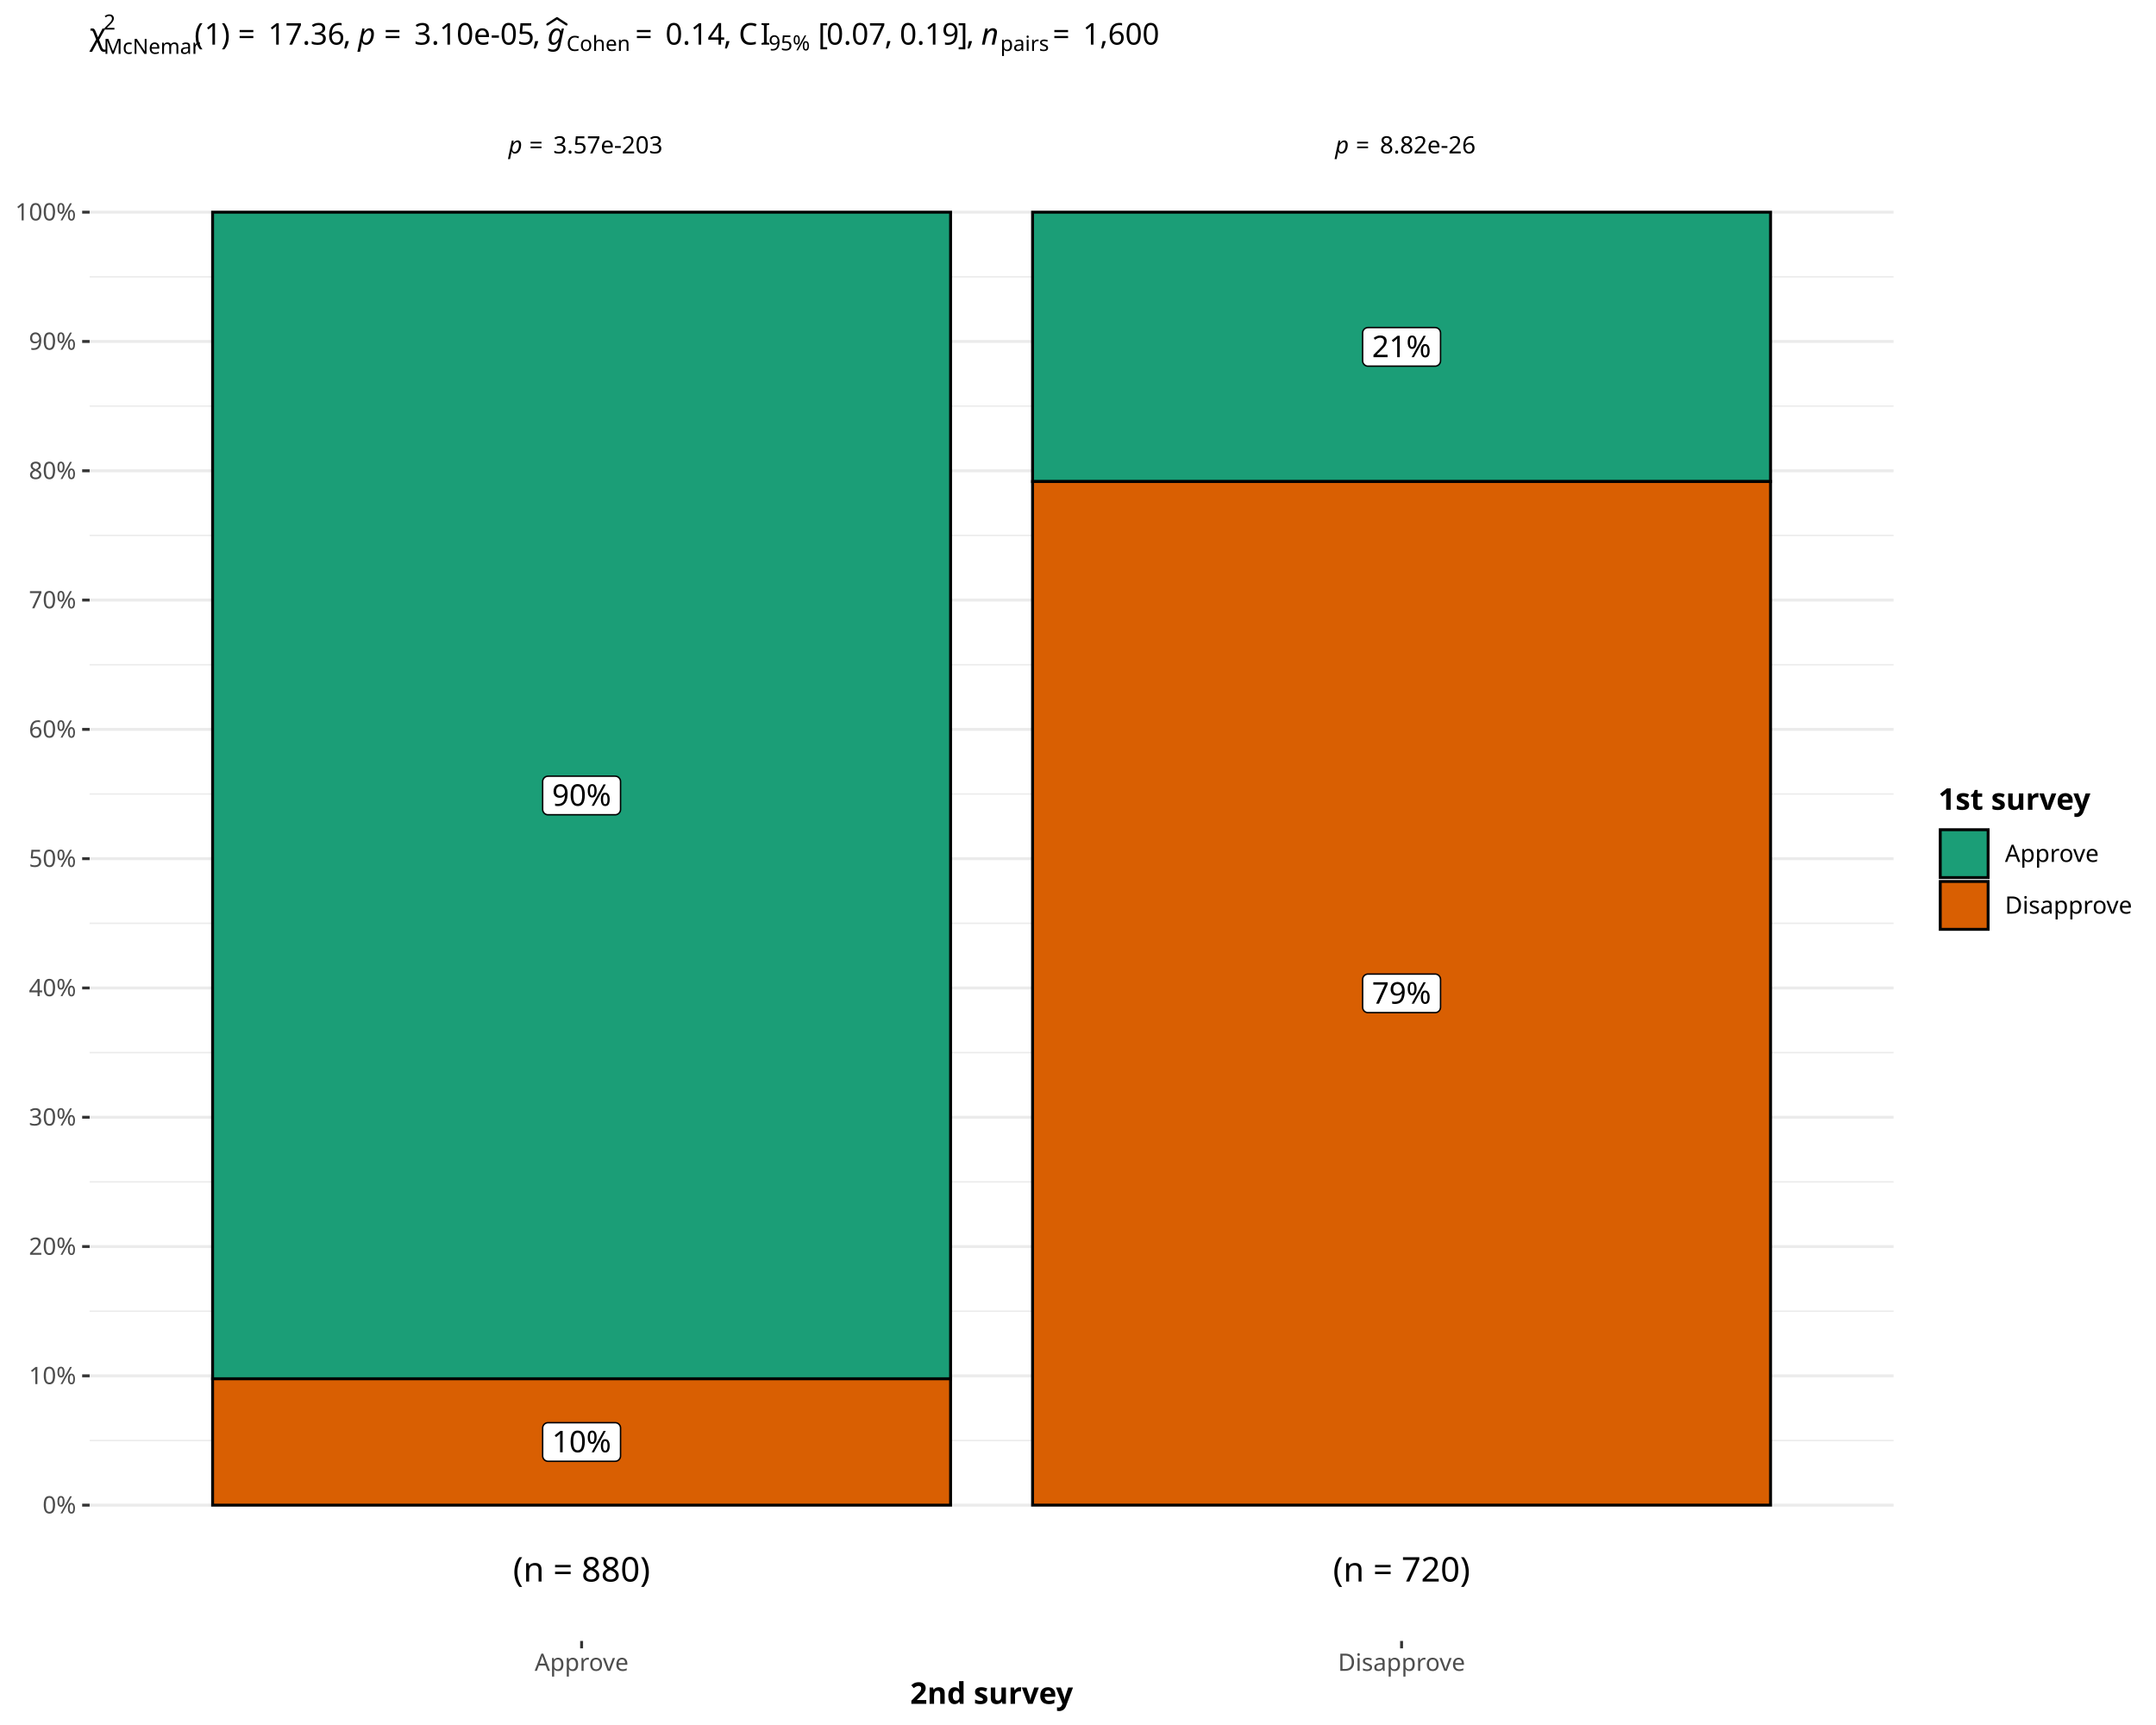
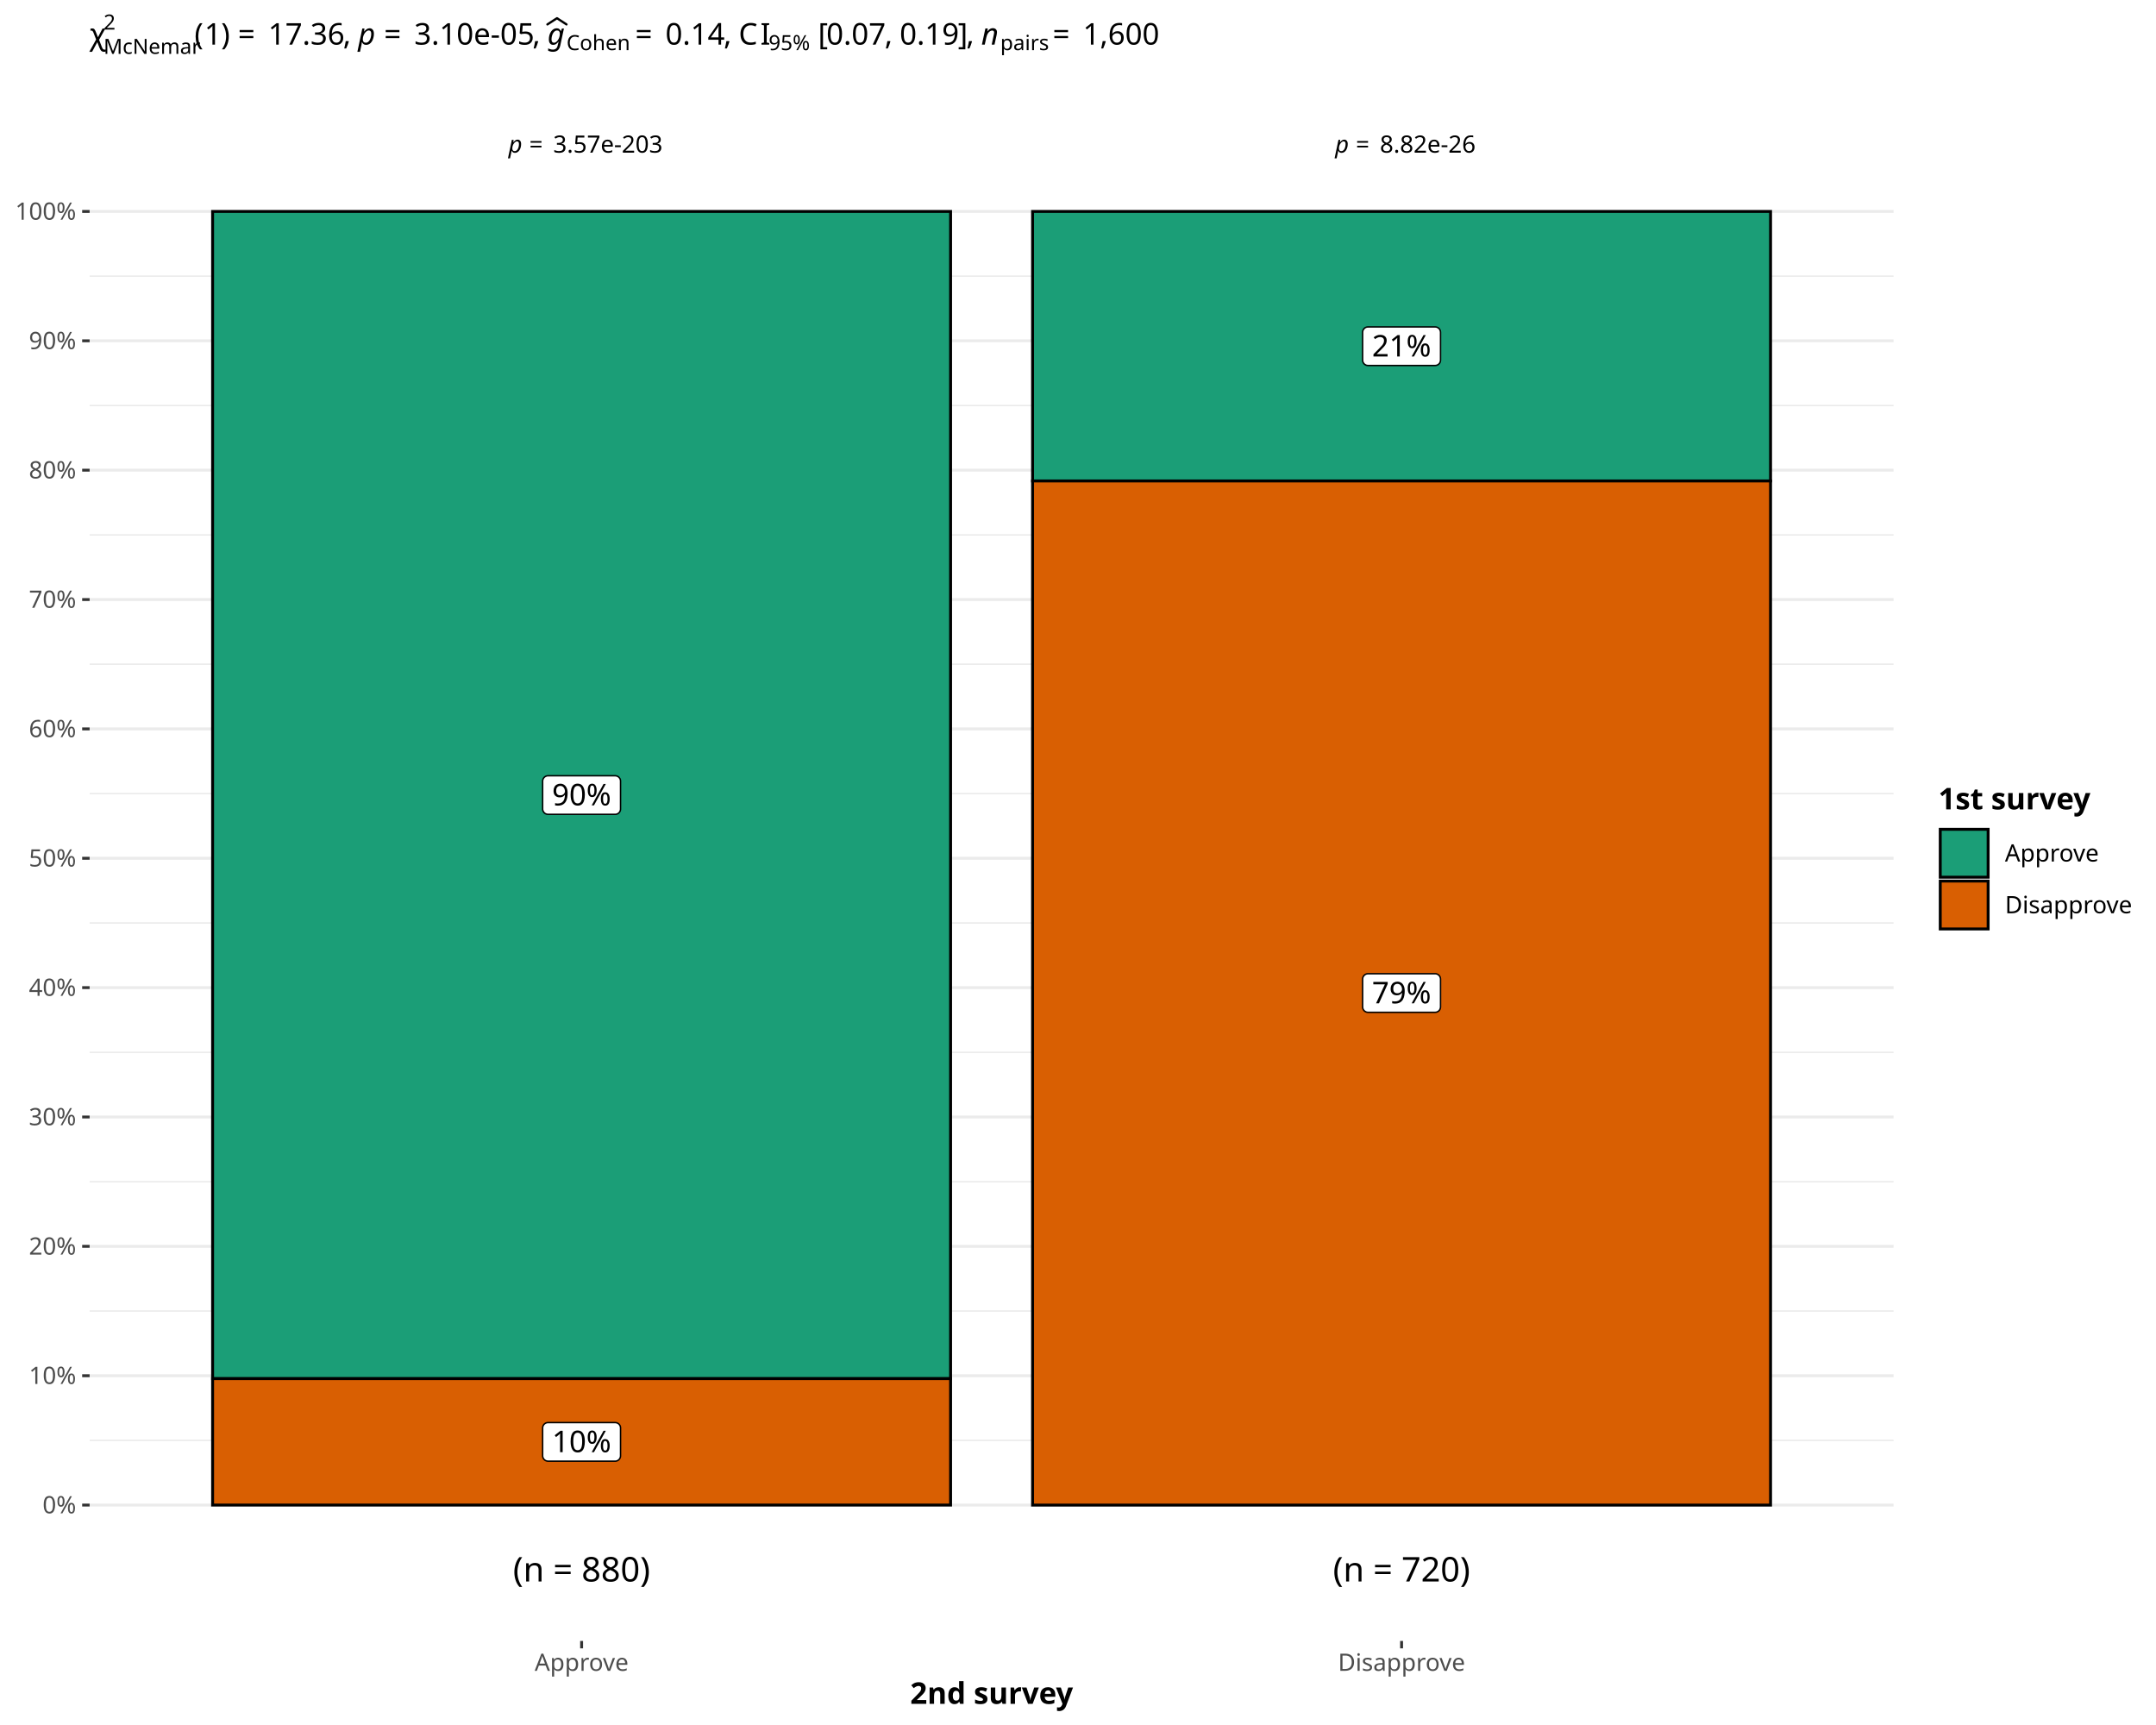
<svg xmlns="http://www.w3.org/2000/svg" class="svglite" data-engine-version="2.0" width="720.00pt" height="576.00pt" viewBox="0 0 720.00 576.00">
  <defs>
    <style type="text/css">
    .svglite line, .svglite polyline, .svglite polygon, .svglite path, .svglite rect, .svglite circle {
      fill: none;
      stroke: #000000;
      stroke-linecap: round;
      stroke-linejoin: round;
      stroke-miterlimit: 10.00;
    }
  </style>
  </defs>
  <rect width="100%" height="100%" style="stroke: none; fill: #FFFFFF;" />
  <defs>
    <clipPath id="cpMC4wMHw3MjAuMDB8MC4wMHw1NzYuMDA=">
      <rect x="0.00" y="0.00" width="720.00" height="576.00" />
    </clipPath>
  </defs>
  <g clip-path="url(#cpMC4wMHw3MjAuMDB8MC4wMHw1NzYuMDA=)">
    <rect x="0.00" y="0.00" width="720.00" height="576.00" style="stroke-width: 0.97; stroke: #FFFFFF; fill: #FFFFFF;" />
  </g>
  <defs>
-     <clipPath id="cpMjkuOTN8NjMyLjM2fDI1LjUyfDU0Ny45Mg==">
-       <rect x="29.93" y="25.52" width="602.43" height="522.40" />
+     <clipPath id="cpMjkuOTN8NjMyLjM2fDI1LjI1fDU0Ny45Mg==">
+       <rect x="29.93" y="25.25" width="602.43" height="522.67" />
    </clipPath>
  </defs>
-   <g clip-path="url(#cpMjkuOTN8NjMyLjM2fDI1LjUyfDU0Ny45Mg==)">
-     <rect x="29.93" y="25.52" width="602.43" height="522.40" style="stroke-width: 0.97; stroke: none; fill: #FFFFFF;" />
-     <polyline points="29.93,481.00 632.36,481.00 " style="stroke-width: 0.48; stroke: #EBEBEB; stroke-linecap: butt;" />
-     <polyline points="29.93,437.83 632.36,437.83 " style="stroke-width: 0.48; stroke: #EBEBEB; stroke-linecap: butt;" />
-     <polyline points="29.93,394.65 632.36,394.65 " style="stroke-width: 0.48; stroke: #EBEBEB; stroke-linecap: butt;" />
-     <polyline points="29.93,351.48 632.36,351.48 " style="stroke-width: 0.48; stroke: #EBEBEB; stroke-linecap: butt;" />
-     <polyline points="29.93,308.31 632.36,308.31 " style="stroke-width: 0.48; stroke: #EBEBEB; stroke-linecap: butt;" />
-     <polyline points="29.93,265.13 632.36,265.13 " style="stroke-width: 0.48; stroke: #EBEBEB; stroke-linecap: butt;" />
-     <polyline points="29.93,221.96 632.36,221.96 " style="stroke-width: 0.48; stroke: #EBEBEB; stroke-linecap: butt;" />
-     <polyline points="29.93,178.78 632.36,178.78 " style="stroke-width: 0.48; stroke: #EBEBEB; stroke-linecap: butt;" />
-     <polyline points="29.93,135.61 632.36,135.61 " style="stroke-width: 0.48; stroke: #EBEBEB; stroke-linecap: butt;" />
-     <polyline points="29.93,92.44 632.36,92.44 " style="stroke-width: 0.48; stroke: #EBEBEB; stroke-linecap: butt;" />
-     <polyline points="29.93,502.59 632.36,502.59 " style="stroke-width: 0.97; stroke: #EBEBEB; stroke-linecap: butt;" />
-     <polyline points="29.93,459.41 632.36,459.41 " style="stroke-width: 0.97; stroke: #EBEBEB; stroke-linecap: butt;" />
-     <polyline points="29.93,416.24 632.36,416.24 " style="stroke-width: 0.97; stroke: #EBEBEB; stroke-linecap: butt;" />
-     <polyline points="29.93,373.07 632.36,373.07 " style="stroke-width: 0.97; stroke: #EBEBEB; stroke-linecap: butt;" />
-     <polyline points="29.93,329.89 632.36,329.89 " style="stroke-width: 0.97; stroke: #EBEBEB; stroke-linecap: butt;" />
-     <polyline points="29.93,286.72 632.36,286.72 " style="stroke-width: 0.97; stroke: #EBEBEB; stroke-linecap: butt;" />
-     <polyline points="29.93,243.54 632.36,243.54 " style="stroke-width: 0.97; stroke: #EBEBEB; stroke-linecap: butt;" />
-     <polyline points="29.93,200.37 632.36,200.37 " style="stroke-width: 0.97; stroke: #EBEBEB; stroke-linecap: butt;" />
-     <polyline points="29.93,157.20 632.36,157.20 " style="stroke-width: 0.97; stroke: #EBEBEB; stroke-linecap: butt;" />
-     <polyline points="29.93,114.02 632.36,114.02 " style="stroke-width: 0.97; stroke: #EBEBEB; stroke-linecap: butt;" />
-     <polyline points="29.93,70.85 632.36,70.85 " style="stroke-width: 0.97; stroke: #EBEBEB; stroke-linecap: butt;" />
-     <rect x="71.00" y="70.85" width="246.45" height="389.55" style="stroke-width: 0.97; stroke-linecap: butt; stroke-linejoin: miter; fill: #1B9E77;" />
-     <rect x="71.00" y="460.40" width="246.45" height="42.19" style="stroke-width: 0.97; stroke-linecap: butt; stroke-linejoin: miter; fill: #D95F02;" />
-     <rect x="344.83" y="70.85" width="246.45" height="89.95" style="stroke-width: 0.97; stroke-linecap: butt; stroke-linejoin: miter; fill: #1B9E77;" />
-     <rect x="344.83" y="160.79" width="246.45" height="341.79" style="stroke-width: 0.97; stroke-linecap: butt; stroke-linejoin: miter; fill: #D95F02;" />
-     <polygon points="183.02,272.06 205.43,272.06 205.36,272.06 205.65,272.05 205.94,271.99 206.21,271.89 206.46,271.74 206.68,271.56 206.87,271.34 207.03,271.10 207.14,270.83 207.21,270.55 207.23,270.26 207.23,270.26 207.23,260.98 207.23,260.98 207.21,260.69 207.14,260.41 207.03,260.14 206.87,259.90 206.68,259.68 206.46,259.50 206.21,259.35 205.94,259.25 205.65,259.19 205.43,259.18 183.02,259.18 183.24,259.19 182.95,259.18 182.66,259.22 182.38,259.30 182.12,259.42 181.88,259.59 181.67,259.79 181.50,260.02 181.36,260.28 181.27,260.55 181.22,260.84 181.22,260.98 181.22,270.26 181.22,270.12 181.22,270.41 181.27,270.69 181.36,270.97 181.50,271.22 181.67,271.46 181.88,271.66 182.12,271.82 182.38,271.95 182.66,272.03 182.95,272.06 " style="stroke-width: 0.48; fill: #FFFFFF;" />
-     <text x="194.23" y="269.06" text-anchor="middle" style="font-size: 10.00px; font-family: sans;" textLength="20.02px" lengthAdjust="spacingAndGlyphs">90%</text>
-     <polygon points="183.02,487.93 205.43,487.93 205.36,487.93 205.65,487.92 205.94,487.86 206.21,487.76 206.46,487.61 206.68,487.43 206.87,487.21 207.03,486.97 207.14,486.70 207.21,486.42 207.23,486.13 207.23,486.13 207.23,476.85 207.23,476.85 207.21,476.56 207.14,476.28 207.03,476.01 206.87,475.77 206.68,475.55 206.46,475.37 206.21,475.22 205.94,475.12 205.65,475.06 205.43,475.05 183.02,475.05 183.24,475.06 182.95,475.05 182.66,475.09 182.38,475.17 182.12,475.29 181.88,475.46 181.67,475.66 181.50,475.89 181.36,476.14 181.27,476.42 181.22,476.71 181.22,476.85 181.22,486.13 181.22,485.99 181.22,486.28 181.27,486.56 181.36,486.84 181.50,487.09 181.67,487.33 181.88,487.53 182.12,487.69 182.38,487.82 182.66,487.90 182.95,487.93 " style="stroke-width: 0.48; fill: #FFFFFF;" />
-     <text x="194.23" y="484.93" text-anchor="middle" style="font-size: 10.00px; font-family: sans;" textLength="20.02px" lengthAdjust="spacingAndGlyphs">10%</text>
-     <polygon points="456.85,122.26 479.27,122.26 479.19,122.26 479.48,122.25 479.77,122.19 480.04,122.09 480.29,121.94 480.51,121.76 480.71,121.54 480.86,121.30 480.97,121.03 481.04,120.75 481.07,120.46 481.07,120.46 481.07,111.18 481.07,111.18 481.04,110.89 480.97,110.61 480.86,110.34 480.71,110.10 480.51,109.88 480.29,109.70 480.04,109.55 479.77,109.45 479.48,109.39 479.27,109.38 456.85,109.38 457.07,109.39 456.78,109.38 456.49,109.42 456.21,109.50 455.95,109.62 455.71,109.79 455.50,109.99 455.33,110.22 455.19,110.47 455.10,110.75 455.06,111.04 455.05,111.18 455.05,120.46 455.06,120.32 455.06,120.61 455.10,120.89 455.19,121.17 455.33,121.42 455.50,121.66 455.71,121.86 455.95,122.02 456.21,122.15 456.49,122.23 456.78,122.26 " style="stroke-width: 0.48; fill: #FFFFFF;" />
-     <text x="468.06" y="119.26" text-anchor="middle" style="font-size: 10.00px; font-family: sans;" textLength="20.02px" lengthAdjust="spacingAndGlyphs">21%</text>
-     <polygon points="456.85,338.13 479.27,338.13 479.19,338.13 479.48,338.12 479.77,338.06 480.04,337.96 480.29,337.81 480.51,337.63 480.71,337.41 480.86,337.17 480.97,336.90 481.04,336.62 481.07,336.33 481.07,336.33 481.07,327.05 481.07,327.05 481.04,326.76 480.97,326.48 480.86,326.21 480.71,325.97 480.51,325.75 480.29,325.57 480.04,325.42 479.77,325.32 479.48,325.26 479.27,325.25 456.85,325.25 457.07,325.26 456.78,325.25 456.49,325.29 456.21,325.37 455.95,325.49 455.71,325.66 455.50,325.86 455.33,326.09 455.19,326.34 455.10,326.62 455.06,326.91 455.05,327.05 455.05,336.33 455.06,336.19 455.06,336.48 455.10,336.76 455.19,337.04 455.33,337.29 455.50,337.53 455.71,337.73 455.95,337.89 456.21,338.01 456.49,338.10 456.78,338.13 " style="stroke-width: 0.48; fill: #FFFFFF;" />
-     <text x="468.06" y="335.13" text-anchor="middle" style="font-size: 10.00px; font-family: sans;" textLength="20.02px" lengthAdjust="spacingAndGlyphs">79%</text>
-     <text x="443.86" y="51.22" style="font-size: 7.97px; font-family: sans;" textLength="1.99px" lengthAdjust="spacingAndGlyphs"> </text>
-     <text x="445.86" y="51.22" style="font-size: 7.97px; font-style: italic; font-family: sans;" textLength="4.43px" lengthAdjust="spacingAndGlyphs">p</text>
-     <text x="452.77" y="51.22" style="font-size: 7.97px; font-family: sans;" textLength="6.19px" lengthAdjust="spacingAndGlyphs">=</text>
-     <text x="460.80" y="51.22" style="font-size: 7.97px; font-family: sans;" textLength="31.45px" lengthAdjust="spacingAndGlyphs">8.82e-26</text>
-     <text x="167.81" y="51.22" style="font-size: 7.97px; font-family: sans;" textLength="1.99px" lengthAdjust="spacingAndGlyphs"> </text>
-     <text x="169.81" y="51.22" style="font-size: 7.97px; font-style: italic; font-family: sans;" textLength="4.43px" lengthAdjust="spacingAndGlyphs">p</text>
-     <text x="176.73" y="51.22" style="font-size: 7.97px; font-family: sans;" textLength="6.19px" lengthAdjust="spacingAndGlyphs">=</text>
-     <text x="184.75" y="51.22" style="font-size: 7.97px; font-family: sans;" textLength="35.88px" lengthAdjust="spacingAndGlyphs">3.57e-203</text>
-     <text x="468.06" y="528.09" text-anchor="middle" style="font-size: 11.38px; font-family: sans;" textLength="45.87px" lengthAdjust="spacingAndGlyphs">(n = 720)</text>
-     <text x="194.23" y="528.09" text-anchor="middle" style="font-size: 11.38px; font-family: sans;" textLength="45.87px" lengthAdjust="spacingAndGlyphs">(n = 880)</text>
+   <g clip-path="url(#cpMjkuOTN8NjMyLjM2fDI1LjI1fDU0Ny45Mg==)">
+     <rect x="29.93" y="25.25" width="602.43" height="522.67" style="stroke-width: 0.97; stroke: none; fill: #FFFFFF;" />
+     <polyline points="29.93,480.97 632.36,480.97 " style="stroke-width: 0.48; stroke: #EBEBEB; stroke-linecap: butt;" />
+     <polyline points="29.93,437.77 632.36,437.77 " style="stroke-width: 0.48; stroke: #EBEBEB; stroke-linecap: butt;" />
+     <polyline points="29.93,394.58 632.36,394.58 " style="stroke-width: 0.48; stroke: #EBEBEB; stroke-linecap: butt;" />
+     <polyline points="29.93,351.38 632.36,351.38 " style="stroke-width: 0.48; stroke: #EBEBEB; stroke-linecap: butt;" />
+     <polyline points="29.93,308.18 632.36,308.18 " style="stroke-width: 0.48; stroke: #EBEBEB; stroke-linecap: butt;" />
+     <polyline points="29.93,264.99 632.36,264.99 " style="stroke-width: 0.48; stroke: #EBEBEB; stroke-linecap: butt;" />
+     <polyline points="29.93,221.79 632.36,221.79 " style="stroke-width: 0.48; stroke: #EBEBEB; stroke-linecap: butt;" />
+     <polyline points="29.93,178.60 632.36,178.60 " style="stroke-width: 0.48; stroke: #EBEBEB; stroke-linecap: butt;" />
+     <polyline points="29.93,135.40 632.36,135.40 " style="stroke-width: 0.48; stroke: #EBEBEB; stroke-linecap: butt;" />
+     <polyline points="29.93,92.21 632.36,92.21 " style="stroke-width: 0.48; stroke: #EBEBEB; stroke-linecap: butt;" />
+     <polyline points="29.93,502.56 632.36,502.56 " style="stroke-width: 0.97; stroke: #EBEBEB; stroke-linecap: butt;" />
+     <polyline points="29.93,459.37 632.36,459.37 " style="stroke-width: 0.97; stroke: #EBEBEB; stroke-linecap: butt;" />
+     <polyline points="29.93,416.17 632.36,416.17 " style="stroke-width: 0.97; stroke: #EBEBEB; stroke-linecap: butt;" />
+     <polyline points="29.93,372.98 632.36,372.98 " style="stroke-width: 0.97; stroke: #EBEBEB; stroke-linecap: butt;" />
+     <polyline points="29.93,329.78 632.36,329.78 " style="stroke-width: 0.97; stroke: #EBEBEB; stroke-linecap: butt;" />
+     <polyline points="29.93,286.59 632.36,286.59 " style="stroke-width: 0.97; stroke: #EBEBEB; stroke-linecap: butt;" />
+     <polyline points="29.93,243.39 632.36,243.39 " style="stroke-width: 0.97; stroke: #EBEBEB; stroke-linecap: butt;" />
+     <polyline points="29.93,200.20 632.36,200.20 " style="stroke-width: 0.97; stroke: #EBEBEB; stroke-linecap: butt;" />
+     <polyline points="29.93,157.00 632.36,157.00 " style="stroke-width: 0.97; stroke: #EBEBEB; stroke-linecap: butt;" />
+     <polyline points="29.93,113.80 632.36,113.80 " style="stroke-width: 0.97; stroke: #EBEBEB; stroke-linecap: butt;" />
+     <polyline points="29.93,70.61 632.36,70.61 " style="stroke-width: 0.97; stroke: #EBEBEB; stroke-linecap: butt;" />
+     <rect x="71.00" y="70.61" width="246.45" height="389.74" style="stroke-width: 0.97; stroke-linecap: butt; stroke-linejoin: miter; fill: #1B9E77;" />
+     <rect x="71.00" y="460.35" width="246.45" height="42.21" style="stroke-width: 0.97; stroke-linecap: butt; stroke-linejoin: miter; fill: #D95F02;" />
+     <rect x="344.83" y="70.61" width="246.45" height="89.99" style="stroke-width: 0.97; stroke-linecap: butt; stroke-linejoin: miter; fill: #1B9E77;" />
+     <rect x="344.83" y="160.60" width="246.45" height="341.97" style="stroke-width: 0.97; stroke-linecap: butt; stroke-linejoin: miter; fill: #D95F02;" />
+     <polygon points="183.02,271.92 205.43,271.92 205.36,271.92 205.65,271.91 205.94,271.85 206.21,271.75 206.46,271.60 206.68,271.42 206.87,271.20 207.03,270.96 207.14,270.69 207.21,270.41 207.23,270.12 207.23,270.12 207.23,260.84 207.23,260.84 207.21,260.55 207.14,260.27 207.03,260.00 206.87,259.76 206.68,259.54 206.46,259.36 206.21,259.21 205.94,259.11 205.65,259.05 205.43,259.04 183.02,259.04 183.24,259.05 182.95,259.04 182.66,259.07 182.38,259.16 182.12,259.28 181.88,259.44 181.67,259.64 181.50,259.88 181.36,260.13 181.27,260.41 181.22,260.69 181.22,260.84 181.22,270.12 181.22,269.98 181.22,270.27 181.27,270.55 181.36,270.83 181.50,271.08 181.67,271.31 181.88,271.51 182.12,271.68 182.38,271.80 182.66,271.88 182.95,271.92 " style="stroke-width: 0.48; fill: #FFFFFF;" />
+     <text x="194.23" y="268.92" text-anchor="middle" style="font-size: 10.00px; font-family: sans;" textLength="20.02px" lengthAdjust="spacingAndGlyphs">90%</text>
+     <polygon points="183.02,487.90 205.43,487.90 205.36,487.90 205.65,487.89 205.94,487.83 206.21,487.73 206.46,487.58 206.68,487.40 206.87,487.18 207.03,486.94 207.14,486.67 207.21,486.39 207.23,486.10 207.23,486.10 207.23,476.82 207.23,476.82 207.21,476.53 207.14,476.25 207.03,475.98 206.87,475.74 206.68,475.52 206.46,475.34 206.21,475.19 205.94,475.09 205.65,475.03 205.43,475.02 183.02,475.02 183.24,475.03 182.95,475.02 182.66,475.05 182.38,475.13 182.12,475.26 181.88,475.42 181.67,475.62 181.50,475.85 181.36,476.11 181.27,476.39 181.22,476.67 181.22,476.82 181.22,486.10 181.22,485.95 181.22,486.24 181.27,486.53 181.36,486.80 181.50,487.06 181.67,487.29 181.88,487.49 182.12,487.66 182.38,487.78 182.66,487.86 182.95,487.90 " style="stroke-width: 0.48; fill: #FFFFFF;" />
+     <text x="194.23" y="484.90" text-anchor="middle" style="font-size: 10.00px; font-family: sans;" textLength="20.02px" lengthAdjust="spacingAndGlyphs">10%</text>
+     <polygon points="456.85,122.04 479.27,122.04 479.19,122.04 479.48,122.03 479.77,121.97 480.04,121.87 480.29,121.73 480.51,121.54 480.71,121.33 480.86,121.08 480.97,120.81 481.04,120.53 481.07,120.24 481.07,120.24 481.07,110.96 481.07,110.96 481.04,110.67 480.97,110.39 480.86,110.13 480.71,109.88 480.51,109.66 480.29,109.48 480.04,109.34 479.77,109.23 479.48,109.18 479.27,109.16 456.85,109.16 457.07,109.18 456.78,109.16 456.49,109.20 456.21,109.28 455.95,109.40 455.71,109.57 455.50,109.77 455.33,110.00 455.19,110.26 455.10,110.53 455.06,110.82 455.05,110.96 455.05,120.24 455.06,120.10 455.06,120.39 455.10,120.68 455.19,120.95 455.33,121.21 455.50,121.44 455.71,121.64 455.95,121.80 456.21,121.93 456.49,122.01 456.78,122.04 " style="stroke-width: 0.48; fill: #FFFFFF;" />
+     <text x="468.06" y="119.04" text-anchor="middle" style="font-size: 10.00px; font-family: sans;" textLength="20.02px" lengthAdjust="spacingAndGlyphs">21%</text>
+     <polygon points="456.85,338.02 479.27,338.02 479.19,338.02 479.48,338.01 479.77,337.95 480.04,337.85 480.29,337.70 480.51,337.52 480.71,337.30 480.86,337.06 480.97,336.79 481.04,336.51 481.07,336.22 481.07,336.22 481.07,326.94 481.07,326.94 481.04,326.65 480.97,326.37 480.86,326.10 480.71,325.86 480.51,325.64 480.29,325.46 480.04,325.31 479.77,325.21 479.48,325.15 479.27,325.14 456.85,325.14 457.07,325.15 456.78,325.14 456.49,325.18 456.21,325.26 455.95,325.38 455.71,325.55 455.50,325.75 455.33,325.98 455.19,326.24 455.10,326.51 455.06,326.80 455.05,326.94 455.05,336.22 455.06,336.08 455.06,336.37 455.10,336.65 455.19,336.93 455.33,337.18 455.50,337.42 455.71,337.62 455.95,337.78 456.21,337.91 456.49,337.99 456.78,338.02 " style="stroke-width: 0.48; fill: #FFFFFF;" />
+     <text x="468.06" y="335.02" text-anchor="middle" style="font-size: 10.00px; font-family: sans;" textLength="20.02px" lengthAdjust="spacingAndGlyphs">79%</text>
+     <text x="443.86" y="50.97" style="font-size: 7.97px; font-family: sans;" textLength="1.99px" lengthAdjust="spacingAndGlyphs"> </text>
+     <text x="445.86" y="50.97" style="font-size: 7.97px; font-style: italic; font-family: sans;" textLength="4.43px" lengthAdjust="spacingAndGlyphs">p</text>
+     <text x="452.77" y="50.97" style="font-size: 7.97px; font-family: sans;" textLength="6.19px" lengthAdjust="spacingAndGlyphs">=</text>
+     <text x="460.80" y="50.97" style="font-size: 7.97px; font-family: sans;" textLength="31.45px" lengthAdjust="spacingAndGlyphs">8.82e-26</text>
+     <text x="167.81" y="50.97" style="font-size: 7.97px; font-family: sans;" textLength="1.99px" lengthAdjust="spacingAndGlyphs"> </text>
+     <text x="169.81" y="50.97" style="font-size: 7.97px; font-style: italic; font-family: sans;" textLength="4.43px" lengthAdjust="spacingAndGlyphs">p</text>
+     <text x="176.73" y="50.97" style="font-size: 7.97px; font-family: sans;" textLength="6.19px" lengthAdjust="spacingAndGlyphs">=</text>
+     <text x="184.75" y="50.97" style="font-size: 7.97px; font-family: sans;" textLength="35.88px" lengthAdjust="spacingAndGlyphs">3.57e-203</text>
+     <text x="468.06" y="528.08" text-anchor="middle" style="font-size: 11.38px; font-family: sans;" textLength="45.87px" lengthAdjust="spacingAndGlyphs">(n = 720)</text>
+     <text x="194.23" y="528.08" text-anchor="middle" style="font-size: 11.38px; font-family: sans;" textLength="45.87px" lengthAdjust="spacingAndGlyphs">(n = 880)</text>
  </g>
  <g clip-path="url(#cpMC4wMHw3MjAuMDB8MC4wMHw1NzYuMDA=)">
-     <text x="25.44" y="505.34" text-anchor="end" style="font-size: 8.00px; fill: #4D4D4D; font-family: sans;" textLength="11.56px" lengthAdjust="spacingAndGlyphs">0%</text>
-     <text x="25.44" y="462.17" text-anchor="end" style="font-size: 8.00px; fill: #4D4D4D; font-family: sans;" textLength="16.01px" lengthAdjust="spacingAndGlyphs">10%</text>
-     <text x="25.44" y="418.99" text-anchor="end" style="font-size: 8.00px; fill: #4D4D4D; font-family: sans;" textLength="16.01px" lengthAdjust="spacingAndGlyphs">20%</text>
-     <text x="25.44" y="375.82" text-anchor="end" style="font-size: 8.00px; fill: #4D4D4D; font-family: sans;" textLength="16.01px" lengthAdjust="spacingAndGlyphs">30%</text>
-     <text x="25.44" y="332.64" text-anchor="end" style="font-size: 8.00px; fill: #4D4D4D; font-family: sans;" textLength="16.01px" lengthAdjust="spacingAndGlyphs">40%</text>
-     <text x="25.44" y="289.47" text-anchor="end" style="font-size: 8.00px; fill: #4D4D4D; font-family: sans;" textLength="16.01px" lengthAdjust="spacingAndGlyphs">50%</text>
-     <text x="25.44" y="246.30" text-anchor="end" style="font-size: 8.00px; fill: #4D4D4D; font-family: sans;" textLength="16.01px" lengthAdjust="spacingAndGlyphs">60%</text>
-     <text x="25.44" y="203.12" text-anchor="end" style="font-size: 8.00px; fill: #4D4D4D; font-family: sans;" textLength="16.01px" lengthAdjust="spacingAndGlyphs">70%</text>
-     <text x="25.44" y="159.95" text-anchor="end" style="font-size: 8.00px; fill: #4D4D4D; font-family: sans;" textLength="16.01px" lengthAdjust="spacingAndGlyphs">80%</text>
-     <text x="25.44" y="116.78" text-anchor="end" style="font-size: 8.00px; fill: #4D4D4D; font-family: sans;" textLength="16.01px" lengthAdjust="spacingAndGlyphs">90%</text>
-     <text x="25.44" y="73.60" text-anchor="end" style="font-size: 8.00px; fill: #4D4D4D; font-family: sans;" textLength="20.46px" lengthAdjust="spacingAndGlyphs">100%</text>
-     <polyline points="27.44,502.59 29.93,502.59 " style="stroke-width: 0.97; stroke: #333333; stroke-linecap: butt;" />
-     <polyline points="27.44,459.41 29.93,459.41 " style="stroke-width: 0.97; stroke: #333333; stroke-linecap: butt;" />
-     <polyline points="27.44,416.24 29.93,416.24 " style="stroke-width: 0.97; stroke: #333333; stroke-linecap: butt;" />
-     <polyline points="27.44,373.07 29.93,373.07 " style="stroke-width: 0.97; stroke: #333333; stroke-linecap: butt;" />
-     <polyline points="27.44,329.89 29.93,329.89 " style="stroke-width: 0.97; stroke: #333333; stroke-linecap: butt;" />
-     <polyline points="27.44,286.72 29.93,286.72 " style="stroke-width: 0.97; stroke: #333333; stroke-linecap: butt;" />
-     <polyline points="27.44,243.54 29.93,243.54 " style="stroke-width: 0.97; stroke: #333333; stroke-linecap: butt;" />
-     <polyline points="27.44,200.37 29.93,200.37 " style="stroke-width: 0.97; stroke: #333333; stroke-linecap: butt;" />
-     <polyline points="27.44,157.20 29.93,157.20 " style="stroke-width: 0.97; stroke: #333333; stroke-linecap: butt;" />
-     <polyline points="27.44,114.02 29.93,114.02 " style="stroke-width: 0.97; stroke: #333333; stroke-linecap: butt;" />
-     <polyline points="27.44,70.85 29.93,70.85 " style="stroke-width: 0.97; stroke: #333333; stroke-linecap: butt;" />
+     <text x="25.44" y="505.32" text-anchor="end" style="font-size: 8.00px; fill: #4D4D4D; font-family: sans;" textLength="11.56px" lengthAdjust="spacingAndGlyphs">0%</text>
+     <text x="25.44" y="462.12" text-anchor="end" style="font-size: 8.00px; fill: #4D4D4D; font-family: sans;" textLength="16.01px" lengthAdjust="spacingAndGlyphs">10%</text>
+     <text x="25.44" y="418.93" text-anchor="end" style="font-size: 8.00px; fill: #4D4D4D; font-family: sans;" textLength="16.01px" lengthAdjust="spacingAndGlyphs">20%</text>
+     <text x="25.44" y="375.73" text-anchor="end" style="font-size: 8.00px; fill: #4D4D4D; font-family: sans;" textLength="16.01px" lengthAdjust="spacingAndGlyphs">30%</text>
+     <text x="25.44" y="332.53" text-anchor="end" style="font-size: 8.00px; fill: #4D4D4D; font-family: sans;" textLength="16.01px" lengthAdjust="spacingAndGlyphs">40%</text>
+     <text x="25.44" y="289.34" text-anchor="end" style="font-size: 8.00px; fill: #4D4D4D; font-family: sans;" textLength="16.01px" lengthAdjust="spacingAndGlyphs">50%</text>
+     <text x="25.44" y="246.14" text-anchor="end" style="font-size: 8.00px; fill: #4D4D4D; font-family: sans;" textLength="16.01px" lengthAdjust="spacingAndGlyphs">60%</text>
+     <text x="25.44" y="202.95" text-anchor="end" style="font-size: 8.00px; fill: #4D4D4D; font-family: sans;" textLength="16.01px" lengthAdjust="spacingAndGlyphs">70%</text>
+     <text x="25.44" y="159.75" text-anchor="end" style="font-size: 8.00px; fill: #4D4D4D; font-family: sans;" textLength="16.01px" lengthAdjust="spacingAndGlyphs">80%</text>
+     <text x="25.44" y="116.56" text-anchor="end" style="font-size: 8.00px; fill: #4D4D4D; font-family: sans;" textLength="16.01px" lengthAdjust="spacingAndGlyphs">90%</text>
+     <text x="25.44" y="73.36" text-anchor="end" style="font-size: 8.00px; fill: #4D4D4D; font-family: sans;" textLength="20.46px" lengthAdjust="spacingAndGlyphs">100%</text>
+     <polyline points="27.44,502.56 29.93,502.56 " style="stroke-width: 0.97; stroke: #333333; stroke-linecap: butt;" />
+     <polyline points="27.44,459.37 29.93,459.37 " style="stroke-width: 0.97; stroke: #333333; stroke-linecap: butt;" />
+     <polyline points="27.44,416.17 29.93,416.17 " style="stroke-width: 0.97; stroke: #333333; stroke-linecap: butt;" />
+     <polyline points="27.44,372.98 29.93,372.98 " style="stroke-width: 0.97; stroke: #333333; stroke-linecap: butt;" />
+     <polyline points="27.44,329.78 29.93,329.78 " style="stroke-width: 0.97; stroke: #333333; stroke-linecap: butt;" />
+     <polyline points="27.44,286.59 29.93,286.59 " style="stroke-width: 0.97; stroke: #333333; stroke-linecap: butt;" />
+     <polyline points="27.44,243.39 29.93,243.39 " style="stroke-width: 0.97; stroke: #333333; stroke-linecap: butt;" />
+     <polyline points="27.44,200.20 29.93,200.20 " style="stroke-width: 0.97; stroke: #333333; stroke-linecap: butt;" />
+     <polyline points="27.44,157.00 29.93,157.00 " style="stroke-width: 0.97; stroke: #333333; stroke-linecap: butt;" />
+     <polyline points="27.44,113.80 29.93,113.80 " style="stroke-width: 0.97; stroke: #333333; stroke-linecap: butt;" />
+     <polyline points="27.44,70.61 29.93,70.61 " style="stroke-width: 0.97; stroke: #333333; stroke-linecap: butt;" />
    <polyline points="194.23,550.41 194.23,547.92 " style="stroke-width: 0.97; stroke: #333333; stroke-linecap: butt;" />
    <polyline points="468.06,550.41 468.06,547.92 " style="stroke-width: 0.97; stroke: #333333; stroke-linecap: butt;" />
    <text x="194.23" y="557.91" text-anchor="middle" style="font-size: 8.00px; fill: #4D4D4D; font-family: sans;" textLength="29.80px" lengthAdjust="spacingAndGlyphs">Approve</text>
    <text x="468.06" y="557.91" text-anchor="middle" style="font-size: 8.00px; fill: #4D4D4D; font-family: sans;" textLength="40.47px" lengthAdjust="spacingAndGlyphs">Disapprove</text>
    <text x="331.14" y="568.94" text-anchor="middle" style="font-size: 10.00px; font-weight: bold; font-family: sans;" textLength="48.93px" lengthAdjust="spacingAndGlyphs">2nd survey</text>
-     <rect x="642.32" y="257.49" width="72.70" height="58.46" style="stroke-width: 0.97; stroke: none; fill: #FFFFFF;" />
-     <text x="647.30" y="270.39" style="font-size: 10.00px; font-weight: bold; font-family: sans;" textLength="45.59px" lengthAdjust="spacingAndGlyphs">1st survey</text>
-     <rect x="647.30" y="276.41" width="17.28" height="17.28" style="stroke-width: 0.97; stroke: none; fill: #FFFFFF;" />
-     <rect x="647.95" y="277.05" width="15.99" height="15.99" style="stroke-width: 0.97; stroke-linecap: butt; stroke-linejoin: miter; fill: #1B9E77;" />
-     <rect x="647.30" y="293.69" width="17.28" height="17.28" style="stroke-width: 0.97; stroke: none; fill: #FFFFFF;" />
-     <rect x="647.95" y="294.33" width="15.99" height="15.99" style="stroke-width: 0.97; stroke-linecap: butt; stroke-linejoin: miter; fill: #D95F02;" />
-     <text x="669.56" y="287.80" style="font-size: 8.00px; font-family: sans;" textLength="29.80px" lengthAdjust="spacingAndGlyphs">Approve</text>
-     <text x="669.56" y="305.08" style="font-size: 8.00px; font-family: sans;" textLength="40.47px" lengthAdjust="spacingAndGlyphs">Disapprove</text>
+     <rect x="642.32" y="257.36" width="72.70" height="58.46" style="stroke-width: 0.97; stroke: none; fill: #FFFFFF;" />
+     <text x="647.30" y="270.26" style="font-size: 10.00px; font-weight: bold; font-family: sans;" textLength="45.59px" lengthAdjust="spacingAndGlyphs">1st survey</text>
+     <rect x="647.30" y="276.28" width="17.28" height="17.28" style="stroke-width: 0.97; stroke: none; fill: #FFFFFF;" />
+     <rect x="647.95" y="276.92" width="15.99" height="15.99" style="stroke-width: 0.97; stroke-linecap: butt; stroke-linejoin: miter; fill: #1B9E77;" />
+     <rect x="647.30" y="293.56" width="17.28" height="17.28" style="stroke-width: 0.97; stroke: none; fill: #FFFFFF;" />
+     <rect x="647.95" y="294.20" width="15.99" height="15.99" style="stroke-width: 0.97; stroke-linecap: butt; stroke-linejoin: miter; fill: #D95F02;" />
+     <text x="669.56" y="287.67" style="font-size: 8.00px; font-family: sans;" textLength="29.80px" lengthAdjust="spacingAndGlyphs">Approve</text>
+     <text x="669.56" y="304.95" style="font-size: 8.00px; font-family: sans;" textLength="40.47px" lengthAdjust="spacingAndGlyphs">Disapprove</text>
    <text x="29.93" y="14.89" style="font-size: 10.00px; font-family: sans;" textLength="4.65px" lengthAdjust="spacingAndGlyphs">χ</text>
    <text x="34.58" y="17.99" style="font-size: 7.00px; font-family: sans;" textLength="30.34px" lengthAdjust="spacingAndGlyphs">McNemar</text>
    <text x="34.58" y="9.87" style="font-size: 7.00px; font-family: sans;" textLength="3.89px" lengthAdjust="spacingAndGlyphs">2</text>
    <text x="64.92" y="14.89" style="font-size: 10.00px; font-family: sans;" textLength="3.33px" lengthAdjust="spacingAndGlyphs">(</text>
    <text x="68.25" y="14.89" style="font-size: 10.00px; font-family: sans;" textLength="5.56px" lengthAdjust="spacingAndGlyphs">1</text>
    <text x="73.81" y="14.89" style="font-size: 10.00px; font-family: sans;" textLength="3.33px" lengthAdjust="spacingAndGlyphs">)</text>
    <text x="79.46" y="14.89" style="font-size: 10.00px; font-family: sans;" textLength="7.76px" lengthAdjust="spacingAndGlyphs">=</text>
    <text x="89.54" y="14.89" style="font-size: 10.00px; font-family: sans;" textLength="25.03px" lengthAdjust="spacingAndGlyphs">17.36</text>
    <text x="114.56" y="14.89" style="font-size: 10.00px; font-family: sans;" textLength="2.50px" lengthAdjust="spacingAndGlyphs">,</text>
    <text x="117.07" y="14.89" style="font-size: 10.00px; font-family: sans;" textLength="2.50px" lengthAdjust="spacingAndGlyphs"> </text>
    <text x="119.57" y="14.89" style="font-size: 10.00px; font-style: italic; font-family: sans;" textLength="5.56px" lengthAdjust="spacingAndGlyphs">p</text>
    <text x="128.25" y="14.89" style="font-size: 10.00px; font-family: sans;" textLength="7.76px" lengthAdjust="spacingAndGlyphs">=</text>
    <text x="138.33" y="14.89" style="font-size: 10.00px; font-family: sans;" textLength="39.48px" lengthAdjust="spacingAndGlyphs">3.10e-05</text>
    <text x="177.81" y="14.89" style="font-size: 10.00px; font-family: sans;" textLength="2.50px" lengthAdjust="spacingAndGlyphs">,</text>
    <text x="180.31" y="14.89" style="font-size: 10.00px; font-family: sans;" textLength="2.50px" lengthAdjust="spacingAndGlyphs"> </text>
    <text x="182.81" y="14.89" style="font-size: 10.00px; font-style: italic; font-family: sans;" textLength="5.56px" lengthAdjust="spacingAndGlyphs">g</text>
    <polyline points="182.81,8.15 186.00,6.08 189.18,8.15 " style="stroke-width: 0.75;" />
-     <text x="189.18" y="17.01" style="font-size: 7.00px; font-family: sans;" textLength="20.63px" lengthAdjust="spacingAndGlyphs">Cohen</text>
+     <text x="189.18" y="16.74" style="font-size: 7.00px; font-family: sans;" textLength="20.63px" lengthAdjust="spacingAndGlyphs">Cohen</text>
    <text x="212.13" y="14.89" style="font-size: 10.00px; font-family: sans;" textLength="7.76px" lengthAdjust="spacingAndGlyphs">=</text>
    <text x="222.21" y="14.89" style="font-size: 10.00px; font-family: sans;" textLength="19.46px" lengthAdjust="spacingAndGlyphs">0.14</text>
    <text x="241.67" y="14.89" style="font-size: 10.00px; font-family: sans;" textLength="2.50px" lengthAdjust="spacingAndGlyphs">,</text>
    <text x="244.17" y="14.89" style="font-size: 10.00px; font-family: sans;" textLength="2.50px" lengthAdjust="spacingAndGlyphs"> </text>
    <text x="246.67" y="14.89" style="font-size: 10.00px; font-family: sans;" textLength="7.22px" lengthAdjust="spacingAndGlyphs">C</text>
    <text x="253.90" y="14.89" style="font-size: 10.00px; font-family: sans;" textLength="2.78px" lengthAdjust="spacingAndGlyphs">I</text>
-     <text x="256.68" y="16.82" style="font-size: 7.00px; font-family: sans;" textLength="14.01px" lengthAdjust="spacingAndGlyphs">95%</text>
+     <text x="256.68" y="16.74" style="font-size: 7.00px; font-family: sans;" textLength="14.01px" lengthAdjust="spacingAndGlyphs">95%</text>
    <text x="270.69" y="14.89" style="font-size: 10.00px; font-family: sans;" textLength="2.50px" lengthAdjust="spacingAndGlyphs"> </text>
    <text x="273.19" y="14.89" style="font-size: 10.00px; font-family: sans;" textLength="2.78px" lengthAdjust="spacingAndGlyphs">[</text>
    <text x="275.97" y="14.89" style="font-size: 10.00px; font-family: sans;" textLength="19.46px" lengthAdjust="spacingAndGlyphs">0.07</text>
    <text x="295.43" y="14.89" style="font-size: 10.00px; font-family: sans;" textLength="2.50px" lengthAdjust="spacingAndGlyphs">,</text>
    <text x="297.93" y="14.89" style="font-size: 10.00px; font-family: sans;" textLength="2.50px" lengthAdjust="spacingAndGlyphs"> </text>
    <text x="300.44" y="14.89" style="font-size: 10.00px; font-family: sans;" textLength="19.46px" lengthAdjust="spacingAndGlyphs">0.19</text>
    <text x="319.90" y="14.89" style="font-size: 10.00px; font-family: sans;" textLength="2.78px" lengthAdjust="spacingAndGlyphs">]</text>
    <text x="322.68" y="14.89" style="font-size: 10.00px; font-family: sans;" textLength="2.50px" lengthAdjust="spacingAndGlyphs">,</text>
    <text x="325.18" y="14.89" style="font-size: 10.00px; font-family: sans;" textLength="2.50px" lengthAdjust="spacingAndGlyphs"> </text>
    <text x="327.68" y="14.89" style="font-size: 10.00px; font-style: italic; font-family: sans;" textLength="5.56px" lengthAdjust="spacingAndGlyphs">n</text>
-     <text x="334.05" y="17.01" style="font-size: 7.00px; font-family: sans;" textLength="15.17px" lengthAdjust="spacingAndGlyphs">pairs</text>
+     <text x="334.05" y="16.74" style="font-size: 7.00px; font-family: sans;" textLength="15.17px" lengthAdjust="spacingAndGlyphs">pairs</text>
    <text x="351.54" y="14.89" style="font-size: 10.00px; font-family: sans;" textLength="7.76px" lengthAdjust="spacingAndGlyphs">=</text>
    <text x="361.62" y="14.89" style="font-size: 10.00px; font-family: sans;" textLength="25.03px" lengthAdjust="spacingAndGlyphs">1,600</text>
  </g>
</svg>
